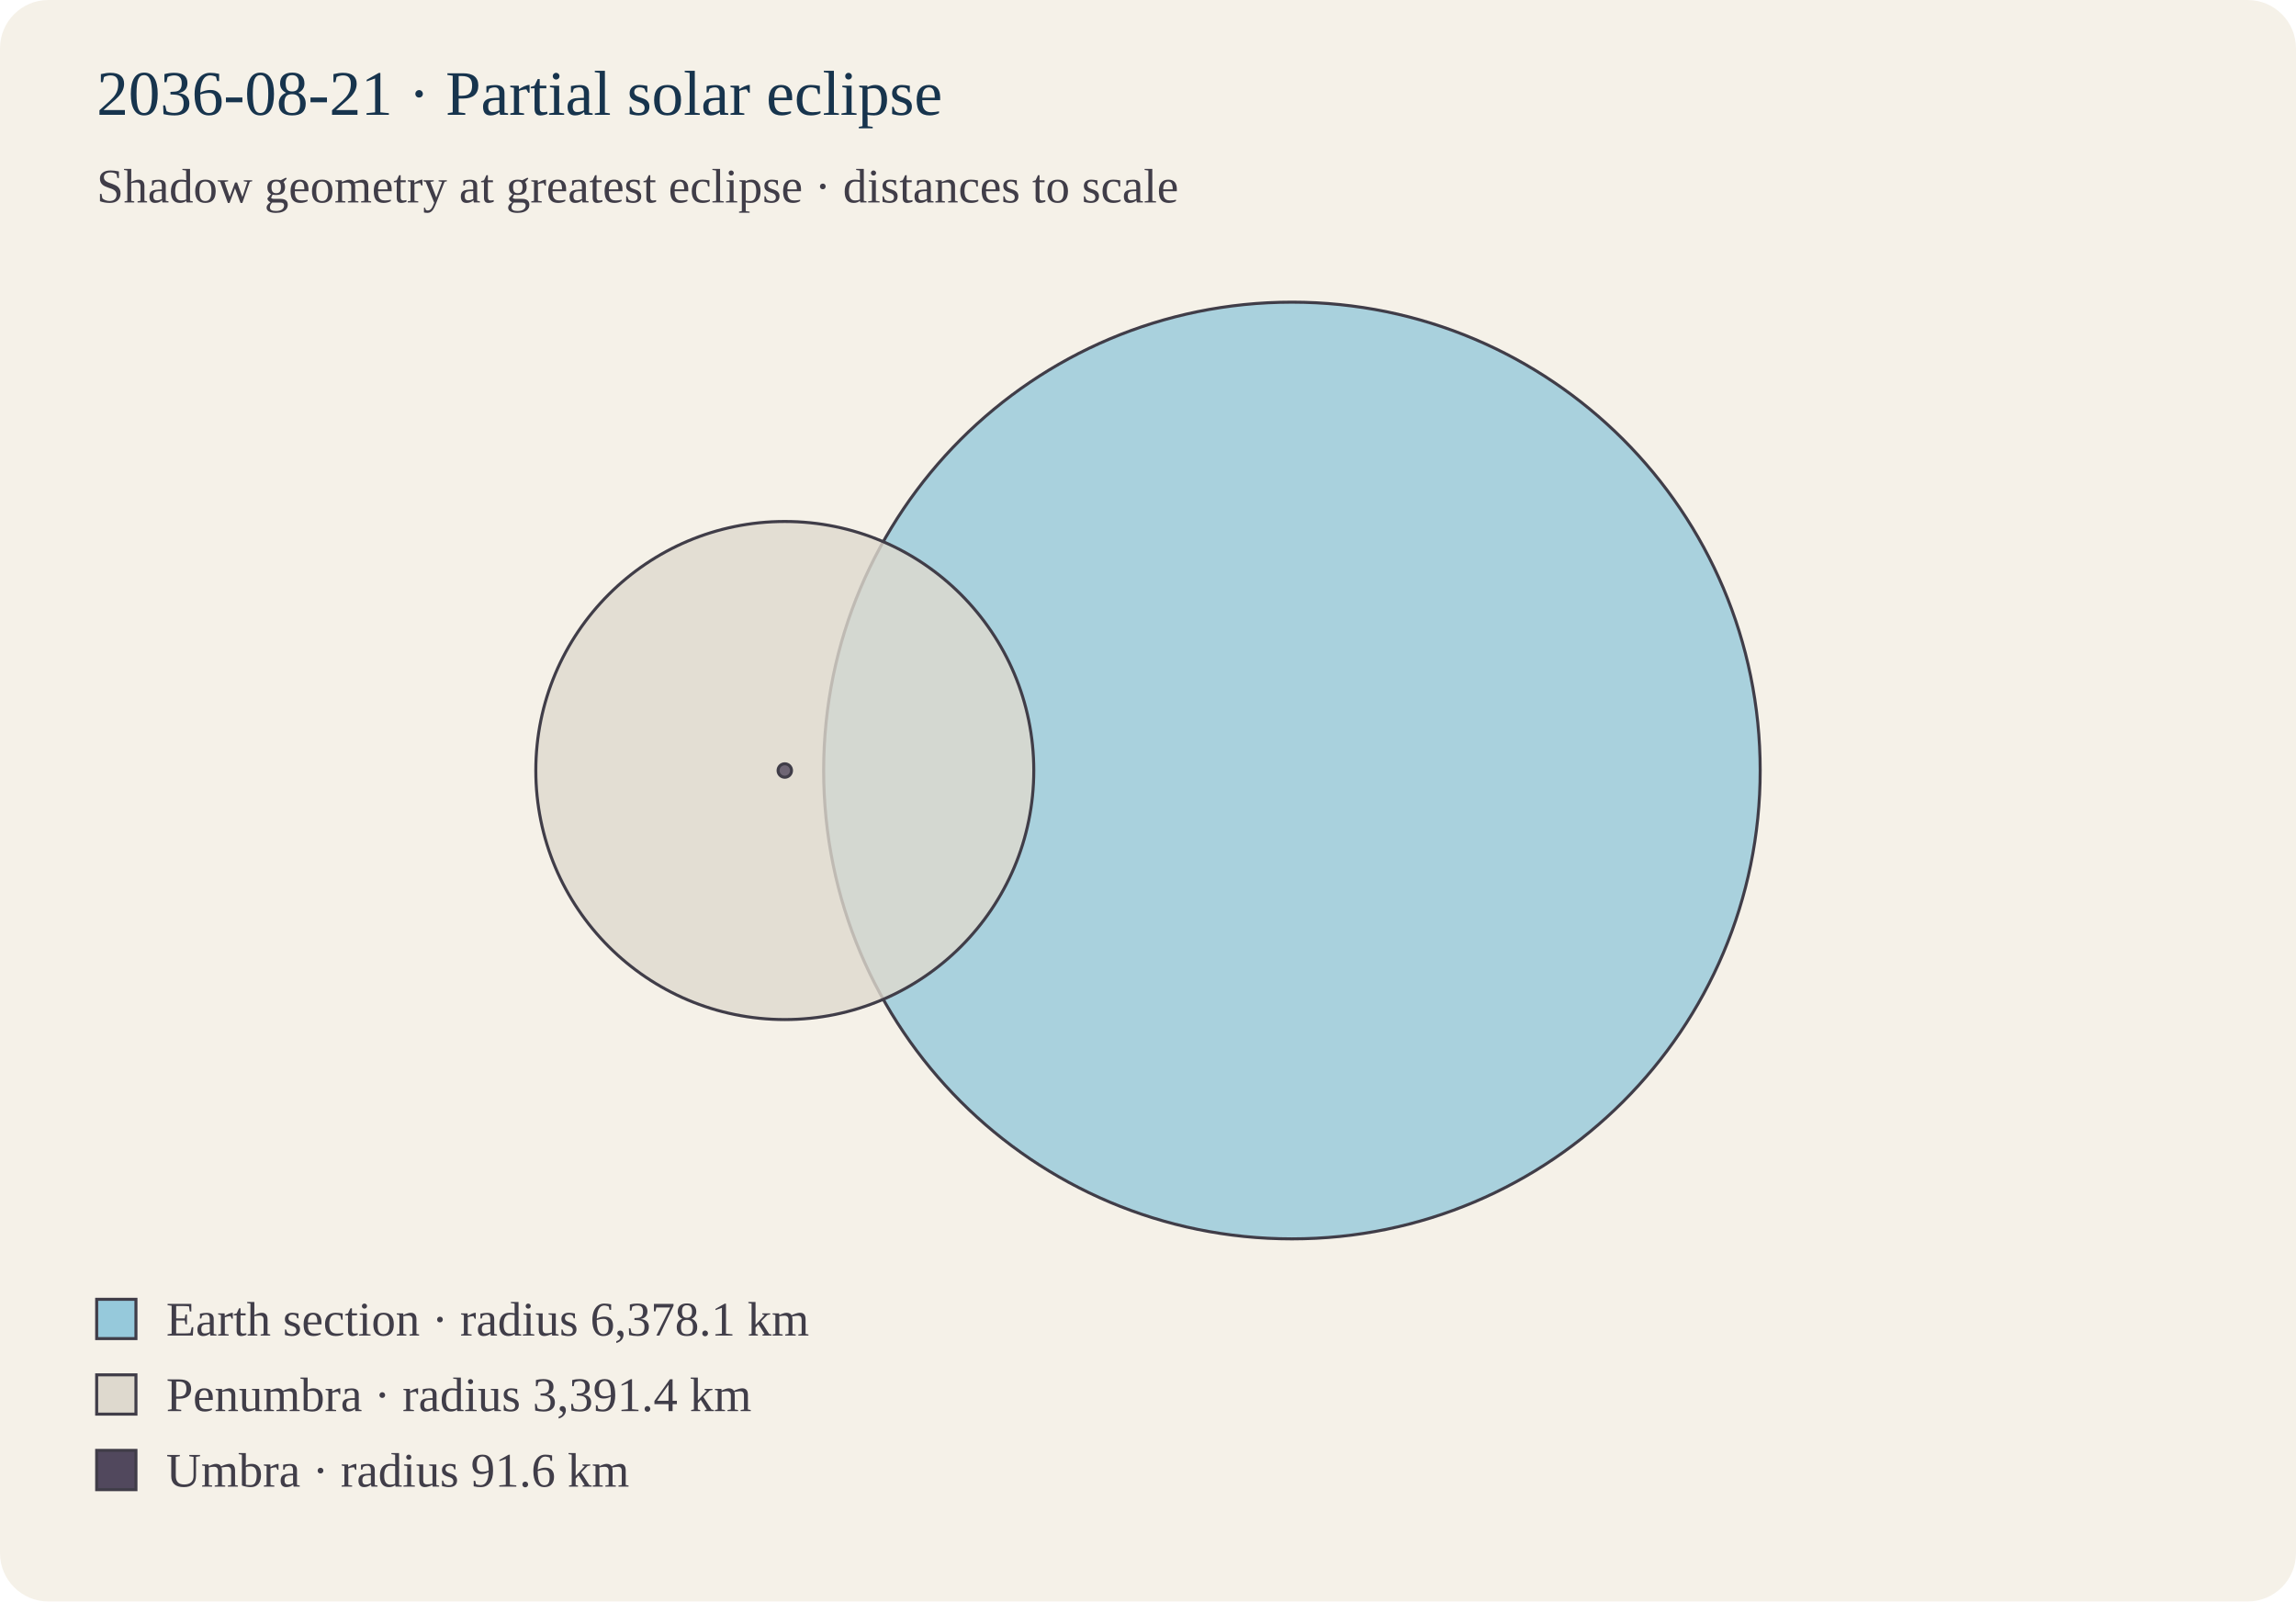
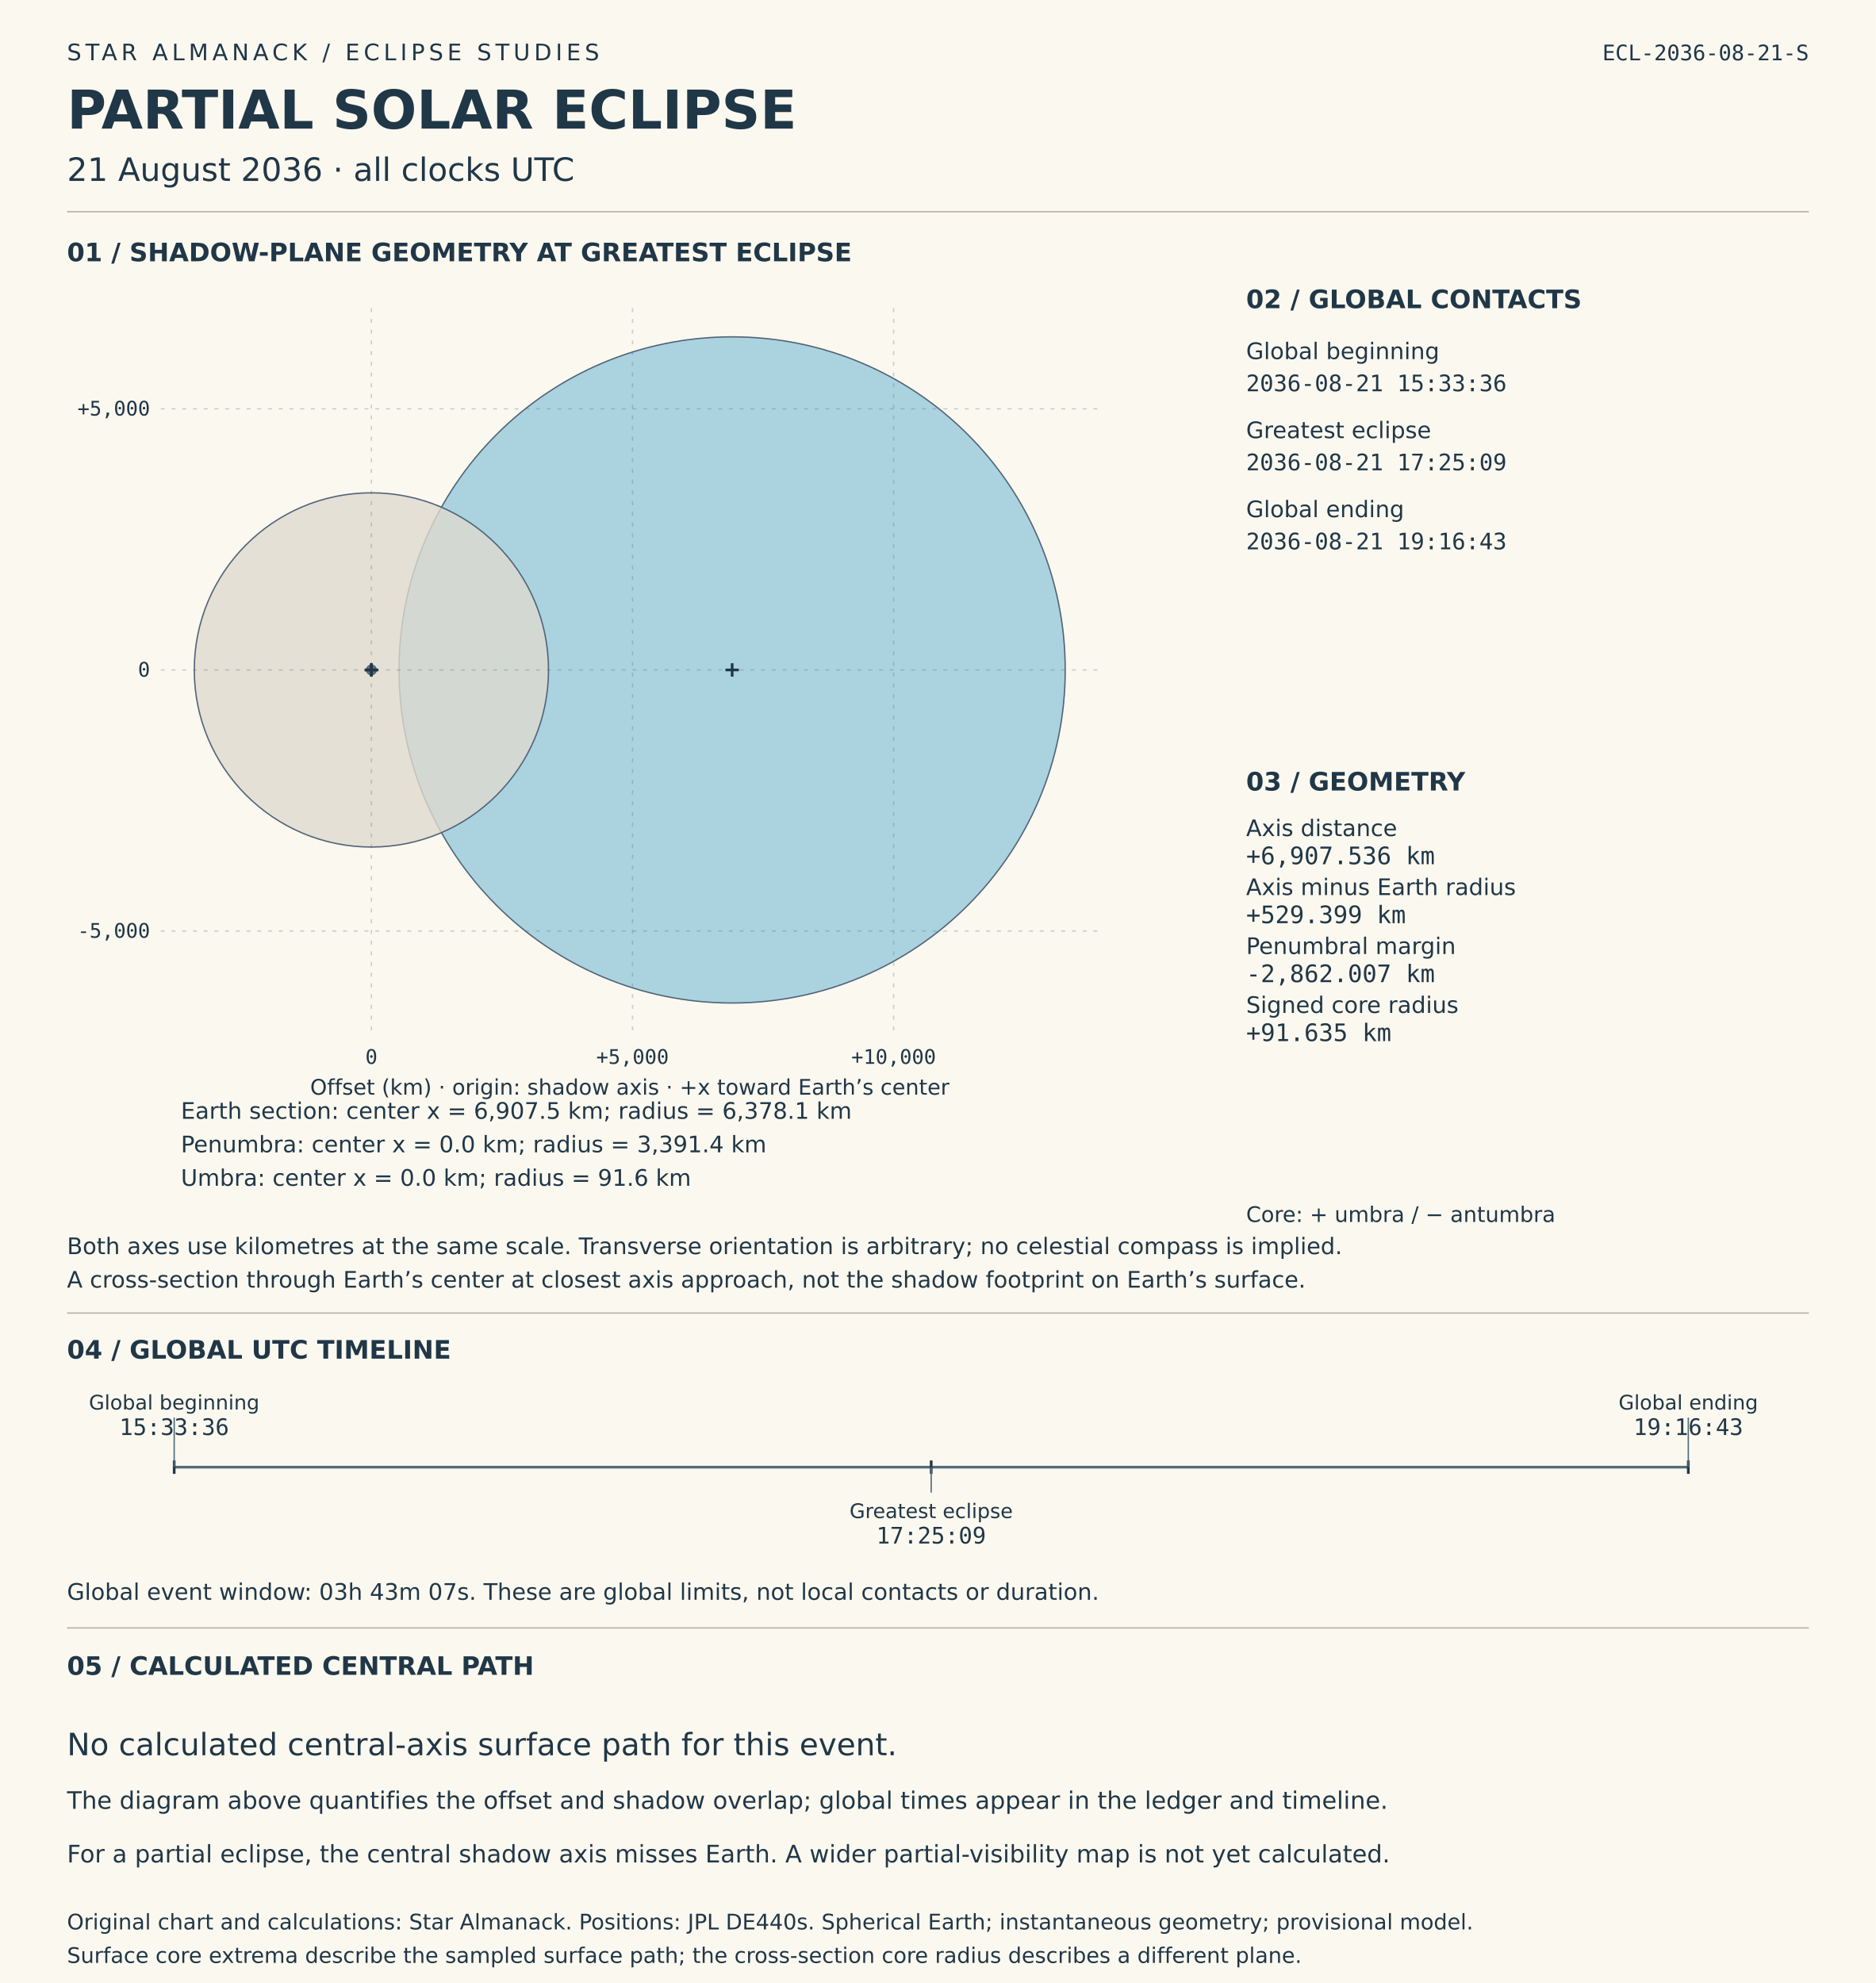
- <svg xmlns="http://www.w3.org/2000/svg" viewBox="0 0 760 530" role="img" aria-labelledby="art-title art-desc">
-   <rect width="760" height="530" rx="16" fill="#f5f1e8" />
-   <text x="32" y="38" font-size="21" fill="#17344d">2036-08-21 · Partial solar eclipse</text>
-   <text x="32" y="67" font-size="16" fill="#403d48">Shadow geometry at greatest eclipse · distances to scale</text>
-   <circle data-label="Earth section" cx="427.641" cy="255" r="155" fill="#96c9db" fill-opacity="0.8" stroke="#403d48" />
-   <circle data-label="Penumbra" cx="259.776" cy="255" r="82.417" fill="#ded9ce" fill-opacity="0.8" stroke="#403d48" />
-   <circle data-label="Umbra" cx="259.776" cy="255" r="2.227" fill="#51485d" fill-opacity="0.8" stroke="#403d48" />
-   <rect x="32" y="430" width="13" height="13" fill="#96c9db" stroke="#403d48" />
-   <text x="55" y="442" font-size="16" fill="#403d48">Earth section · radius 6,378.1 km</text>
-   <rect x="32" y="455" width="13" height="13" fill="#ded9ce" stroke="#403d48" />
-   <text x="55" y="467" font-size="16" fill="#403d48">Penumbra · radius 3,391.4 km</text>
-   <rect x="32" y="480" width="13" height="13" fill="#51485d" stroke="#403d48" />
-   <text x="55" y="492" font-size="16" fill="#403d48">Umbra · radius 91.6 km</text>
+ <svg xmlns="http://www.w3.org/2000/svg" viewBox="0 0 1400 1480" role="img" aria-labelledby="solar-title solar-desc">
+   <rect width="1400" height="1480" fill="#fbf8ef" />
+   <style>text{font-family:DejaVu Sans,sans-serif;fill:#203747}.mono{font-family:DejaVu Sans Mono,monospace;font-variant-numeric:tabular-nums}</style>
+   <text x="50" y="45" font-size="17" letter-spacing="3">STAR ALMANACK  /  ECLIPSE STUDIES</text>
+   <text x="50" y="96" font-size="40" font-weight="bold">PARTIAL SOLAR ECLIPSE</text>
+   <text x="50" y="135" font-size="24">21 August 2036  ·  all clocks UTC</text>
+   <text x="1350" y="45" font-size="16" text-anchor="end" class="mono">ECL-2036-08-21-S</text>
+   <line x1="50" y1="158" x2="1350" y2="158" stroke="#b8b3a4" />
+   <text x="50" y="195" font-size="19" font-weight="bold">01  /  SHADOW-PLANE GEOMETRY AT GREATEST ECLIPSE</text>
+   <circle data-label="Earth section" cx="546.408" cy="500.0" r="248.592" fill="#96c9db" fill-opacity=".8" stroke="#536579" />
+   <circle data-label="Penumbra" cx="277.182" cy="500.0" r="132.182" fill="#ded9ce" fill-opacity=".8" stroke="#536579" />
+   <circle data-label="Umbra" cx="277.182" cy="500.0" r="3.571" fill="#51485d" fill-opacity=".8" stroke="#536579" />
+   <g id="shadow-coordinate-grid">
+     <line x1="277.182" y1="230" x2="277.182" y2="770" stroke="#526c7b" stroke-opacity=".3" stroke-dasharray="3 5" />
+     <text x="277.182" y="794" font-size="15" text-anchor="middle" class="mono">0</text>
+     <line x1="472.061" y1="230" x2="472.061" y2="770" stroke="#526c7b" stroke-opacity=".3" stroke-dasharray="3 5" />
+     <text x="472.061" y="794" font-size="15" text-anchor="middle" class="mono">+5,000</text>
+     <line x1="666.939" y1="230" x2="666.939" y2="770" stroke="#526c7b" stroke-opacity=".3" stroke-dasharray="3 5" />
+     <text x="666.939" y="794" font-size="15" text-anchor="middle" class="mono">+10,000</text>
+     <line x1="120" y1="694.878" x2="820" y2="694.878" stroke="#526c7b" stroke-opacity=".3" stroke-dasharray="3 5" />
+     <text x="112" y="699.878" font-size="15" text-anchor="end" class="mono">-5,000</text>
+     <line x1="120" y1="500.0" x2="820" y2="500.0" stroke="#526c7b" stroke-opacity=".3" stroke-dasharray="3 5" />
+     <text x="112" y="505.0" font-size="15" text-anchor="end" class="mono">0</text>
+     <line x1="120" y1="305.122" x2="820" y2="305.122" stroke="#526c7b" stroke-opacity=".3" stroke-dasharray="3 5" />
+     <text x="112" y="310.122" font-size="15" text-anchor="end" class="mono">+5,000</text>
+   </g>
+   <line x1="541.408" y1="500.0" x2="551.408" y2="500.0" stroke="#203747" stroke-width="2" />
+   <line x1="546.408" y1="495.0" x2="546.408" y2="505.0" stroke="#203747" stroke-width="2" />
+   <text x="135" y="835" font-size="17">Earth section: center x = 6,907.5 km; radius = 6,378.1 km</text>
+   <line x1="272.182" y1="500.0" x2="282.182" y2="500.0" stroke="#203747" stroke-width="2" />
+   <line x1="277.182" y1="495.0" x2="277.182" y2="505.0" stroke="#203747" stroke-width="2" />
+   <text x="135" y="860" font-size="17">Penumbra: center x = 0.0 km; radius = 3,391.4 km</text>
+   <line x1="272.182" y1="500.0" x2="282.182" y2="500.0" stroke="#203747" stroke-width="2" />
+   <line x1="277.182" y1="495.0" x2="277.182" y2="505.0" stroke="#203747" stroke-width="2" />
+   <text x="135" y="885" font-size="17">Umbra: center x = 0.0 km; radius = 91.6 km</text>
+   <text x="470" y="817" font-size="16" text-anchor="middle">Offset (km) · origin: shadow axis · +x toward Earth’s center</text>
+   <text x="50" y="936" font-size="17">Both axes use kilometres at the same scale. Transverse orientation is arbitrary; no celestial compass is implied.</text>
+   <text x="50" y="961" font-size="17">A cross-section through Earth’s center at closest axis approach, not the shadow footprint on Earth’s surface.</text>
+   <text x="930" y="230" font-size="19" font-weight="bold">02  /  GLOBAL CONTACTS</text>
+   <text x="930" y="268" font-size="17">Global beginning</text>
+   <text x="930" y="292" font-size="17" class="mono">2036-08-21  15:33:36</text>
+   <text x="930" y="327" font-size="17">Greatest eclipse</text>
+   <text x="930" y="351" font-size="17" class="mono">2036-08-21  17:25:09</text>
+   <text x="930" y="386" font-size="17">Global ending</text>
+   <text x="930" y="410" font-size="17" class="mono">2036-08-21  19:16:43</text>
+   <text x="930" y="590" font-size="19" font-weight="bold">03  /  GEOMETRY</text>
+   <text x="930" y="624" font-size="17">Axis distance</text>
+   <text x="930" y="645" font-size="18" class="mono">+6,907.536 km</text>
+   <text x="930" y="668" font-size="17">Axis minus Earth radius</text>
+   <text x="930" y="689" font-size="18" class="mono">+529.399 km</text>
+   <text x="930" y="712" font-size="17">Penumbral margin</text>
+   <text x="930" y="733" font-size="18" class="mono">-2,862.007 km</text>
+   <text x="930" y="756" font-size="17">Signed core radius</text>
+   <text x="930" y="777" font-size="18" class="mono">+91.635 km</text>
+   <text x="930" y="912" font-size="16">Core: + umbra / − antumbra</text>
+   <line x1="50" y1="980" x2="1350" y2="980" stroke="#b8b3a4" />
+   <text x="50" y="1014" font-size="19" font-weight="bold">04  /  GLOBAL UTC TIMELINE</text>
+   <line x1="130" y1="1095" x2="1260" y2="1095" stroke="#526c7b" stroke-width="2" />
+   <line x1="130.0" y1="1090" x2="130.0" y2="1100" stroke="#203747" stroke-width="2" />
+   <line x1="130.0" y1="1095" x2="130.0" y2="1058" stroke="#526c7b" />
+   <text x="130.0" y="1052" font-size="15" text-anchor="middle">Global beginning</text>
+   <text x="130.0" y="1071" font-size="17" text-anchor="middle" class="mono">15:33:36</text>
+   <line x1="694.958" y1="1090" x2="694.958" y2="1100" stroke="#203747" stroke-width="2" />
+   <line x1="694.958" y1="1095" x2="694.958" y2="1114" stroke="#526c7b" />
+   <text x="694.958" y="1133" font-size="15" text-anchor="middle">Greatest eclipse</text>
+   <text x="694.958" y="1152" font-size="17" text-anchor="middle" class="mono">17:25:09</text>
+   <line x1="1260.0" y1="1090" x2="1260.0" y2="1100" stroke="#203747" stroke-width="2" />
+   <line x1="1260.0" y1="1095" x2="1260.0" y2="1058" stroke="#526c7b" />
+   <text x="1260.0" y="1052" font-size="15" text-anchor="middle">Global ending</text>
+   <text x="1260.0" y="1071" font-size="17" text-anchor="middle" class="mono">19:16:43</text>
+   <text x="50" y="1194" font-size="17">Global event window: 03h 43m 07s. These are global limits, not local contacts or duration.</text>
+   <line x1="50" y1="1215" x2="1350" y2="1215" stroke="#b8b3a4" />
+   <text x="50" y="1250" font-size="19" font-weight="bold">05  /  CALCULATED CENTRAL PATH</text>
+   <text x="50" y="1310" font-size="23">No calculated central-axis surface path for this event.</text>
+   <text x="50" y="1350" font-size="18">The diagram above quantifies the offset and shadow overlap; global times appear in the ledger and timeline.</text>
+   <text x="50" y="1390" font-size="18">For a partial eclipse, the central shadow axis misses Earth. A wider partial-visibility map is not yet calculated.</text>
+   <text x="50" y="1440" font-size="16">Original chart and calculations: Star Almanack. Positions: JPL DE440s. Spherical Earth; instantaneous geometry; provisional model.</text>
+   <text x="50" y="1465" font-size="16">Surface core extrema describe the sampled surface path; the cross-section core radius describes a different plane.</text>
</svg>
